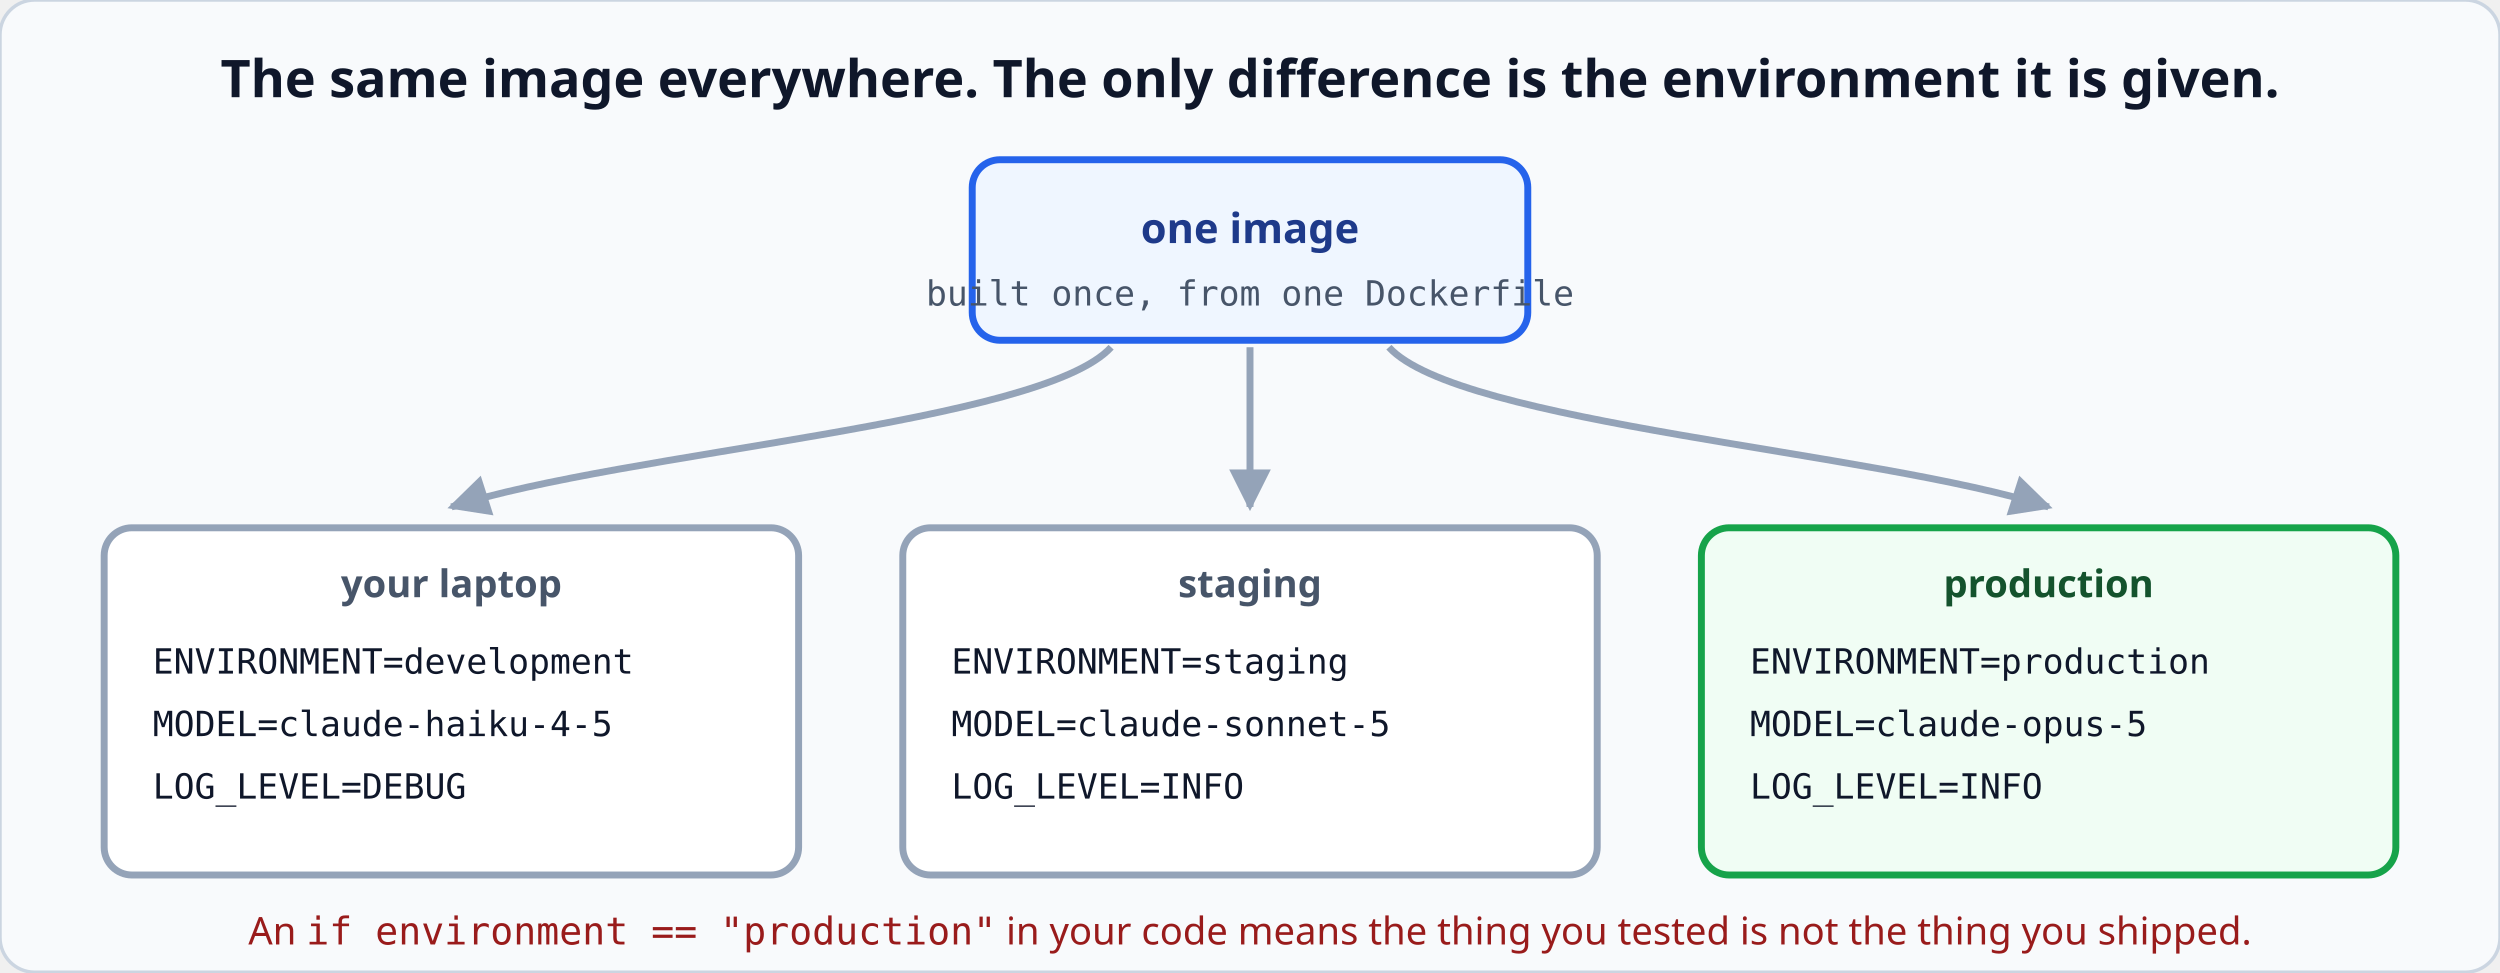
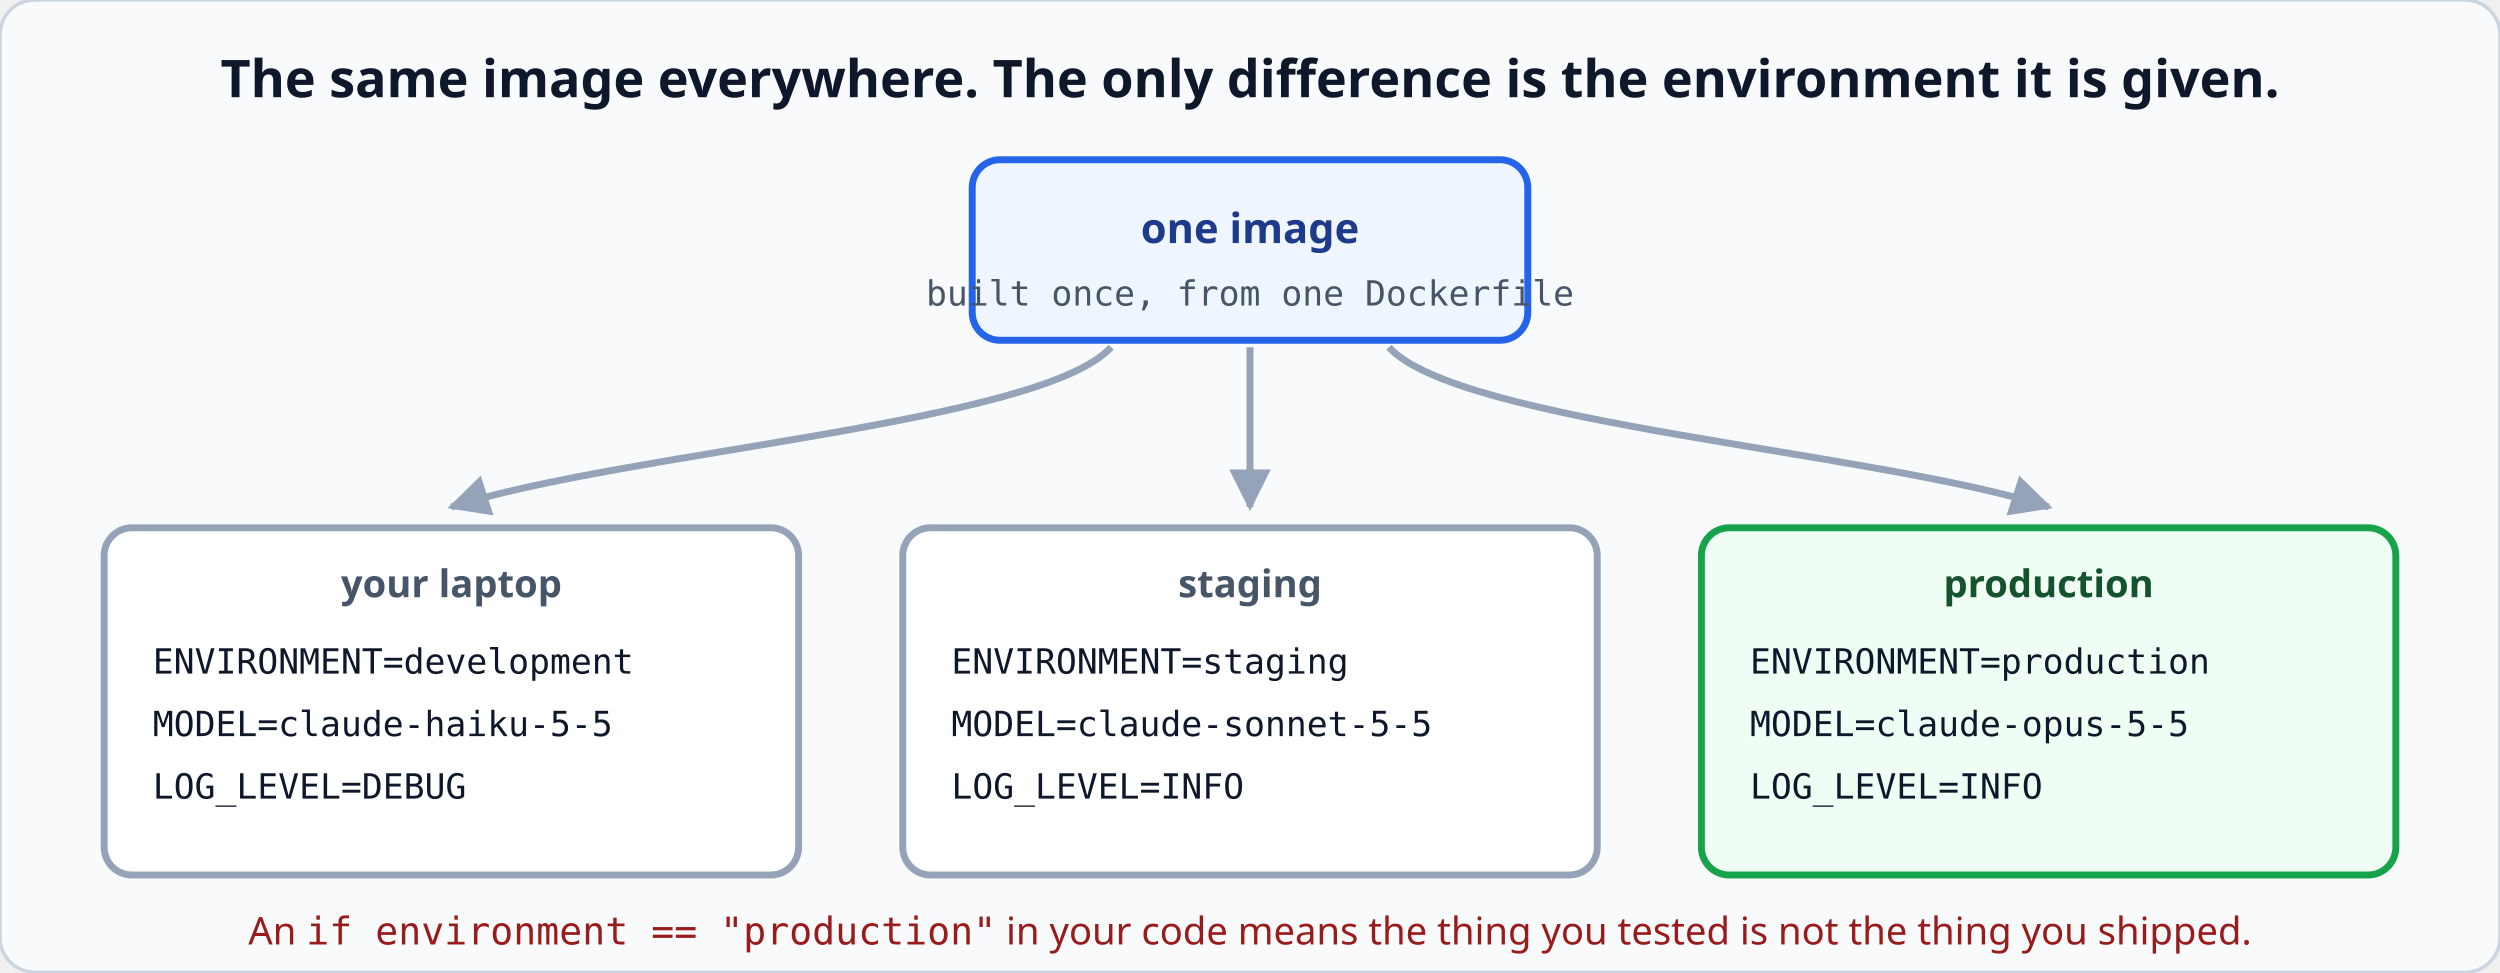
<svg xmlns="http://www.w3.org/2000/svg" viewBox="0 0 720 280" width="720" height="280" role="img" aria-label="One image, three environments, different config">
  <rect width="720" height="280" rx="10" fill="#f8fafc" stroke="#cbd5e1" />
  <text x="360" y="28" text-anchor="middle" font-family="system-ui,sans-serif" font-size="15" font-weight="700" fill="#0f172a">The same image everywhere. The only difference is the environment it is given.</text>
  <rect x="280" y="46" width="160" height="52" rx="8" fill="#eff6ff" stroke="#2563eb" stroke-width="2" />
  <text x="360" y="70" text-anchor="middle" font-family="system-ui,sans-serif" font-size="12" font-weight="700" fill="#1e3a8a">one image</text>
  <text x="360" y="88" text-anchor="middle" font-family="ui-monospace,monospace" font-size="10" fill="#475569">built once, from one Dockerfile</text>
  <g stroke="#94a3b8" stroke-width="2" fill="none" marker-end="url(#ai1)">
    <path d="M320 100 C 300 122, 180 130, 130 146" />
    <path d="M360 100 V146" />
    <path d="M400 100 C 420 122, 540 130, 590 146" />
  </g>
  <g font-family="ui-monospace,SFMono-Regular,Menlo,monospace" font-size="10">
    <rect x="30" y="152" width="200" height="100" rx="8" fill="#ffffff" stroke="#94a3b8" stroke-width="2" />
    <text x="130" y="172" text-anchor="middle" font-family="system-ui,sans-serif" font-size="11" font-weight="700" fill="#475569">your laptop</text>
    <text x="44" y="194" fill="#0f172a">ENVIRONMENT=development</text>
-     <text x="44" y="212" fill="#0f172a">MODEL=claude-haiku-4-5</text>
+     <text x="44" y="212" fill="#0f172a">MODEL=claude-haiku-5-5</text>
    <text x="44" y="230" fill="#0f172a">LOG_LEVEL=DEBUG</text>
    <rect x="260" y="152" width="200" height="100" rx="8" fill="#ffffff" stroke="#94a3b8" stroke-width="2" />
    <text x="360" y="172" text-anchor="middle" font-family="system-ui,sans-serif" font-size="11" font-weight="700" fill="#475569">staging</text>
    <text x="274" y="194" fill="#0f172a">ENVIRONMENT=staging</text>
-     <text x="274" y="212" fill="#0f172a">MODEL=claude-sonnet-5</text>
+     <text x="274" y="212" fill="#0f172a">MODEL=claude-sonnet-5-5</text>
    <text x="274" y="230" fill="#0f172a">LOG_LEVEL=INFO</text>
    <rect x="490" y="152" width="200" height="100" rx="8" fill="#f0fdf4" stroke="#16a34a" stroke-width="2" />
    <text x="590" y="172" text-anchor="middle" font-family="system-ui,sans-serif" font-size="11" font-weight="700" fill="#14532d">production</text>
    <text x="504" y="194" fill="#0f172a">ENVIRONMENT=production</text>
-     <text x="504" y="212" fill="#0f172a">MODEL=claude-opus-5</text>
+     <text x="504" y="212" fill="#0f172a">MODEL=claude-opus-5-5</text>
    <text x="504" y="230" fill="#0f172a">LOG_LEVEL=INFO</text>
  </g>
  <text x="360" y="272" text-anchor="middle" font-family="system-ui,sans-serif" font-size="11" fill="#991b1b">An <tspan font-family="ui-monospace,monospace">if environment == "production"</tspan> in your code means the thing you tested is not the thing you shipped.</text>
  <defs>
    <marker id="ai1" viewBox="0 0 10 10" refX="9" refY="5" markerWidth="6" markerHeight="6" orient="auto-start-reverse">
      <path d="M0 0 L10 5 L0 10 z" fill="#94a3b8" />
    </marker>
  </defs>
</svg>
